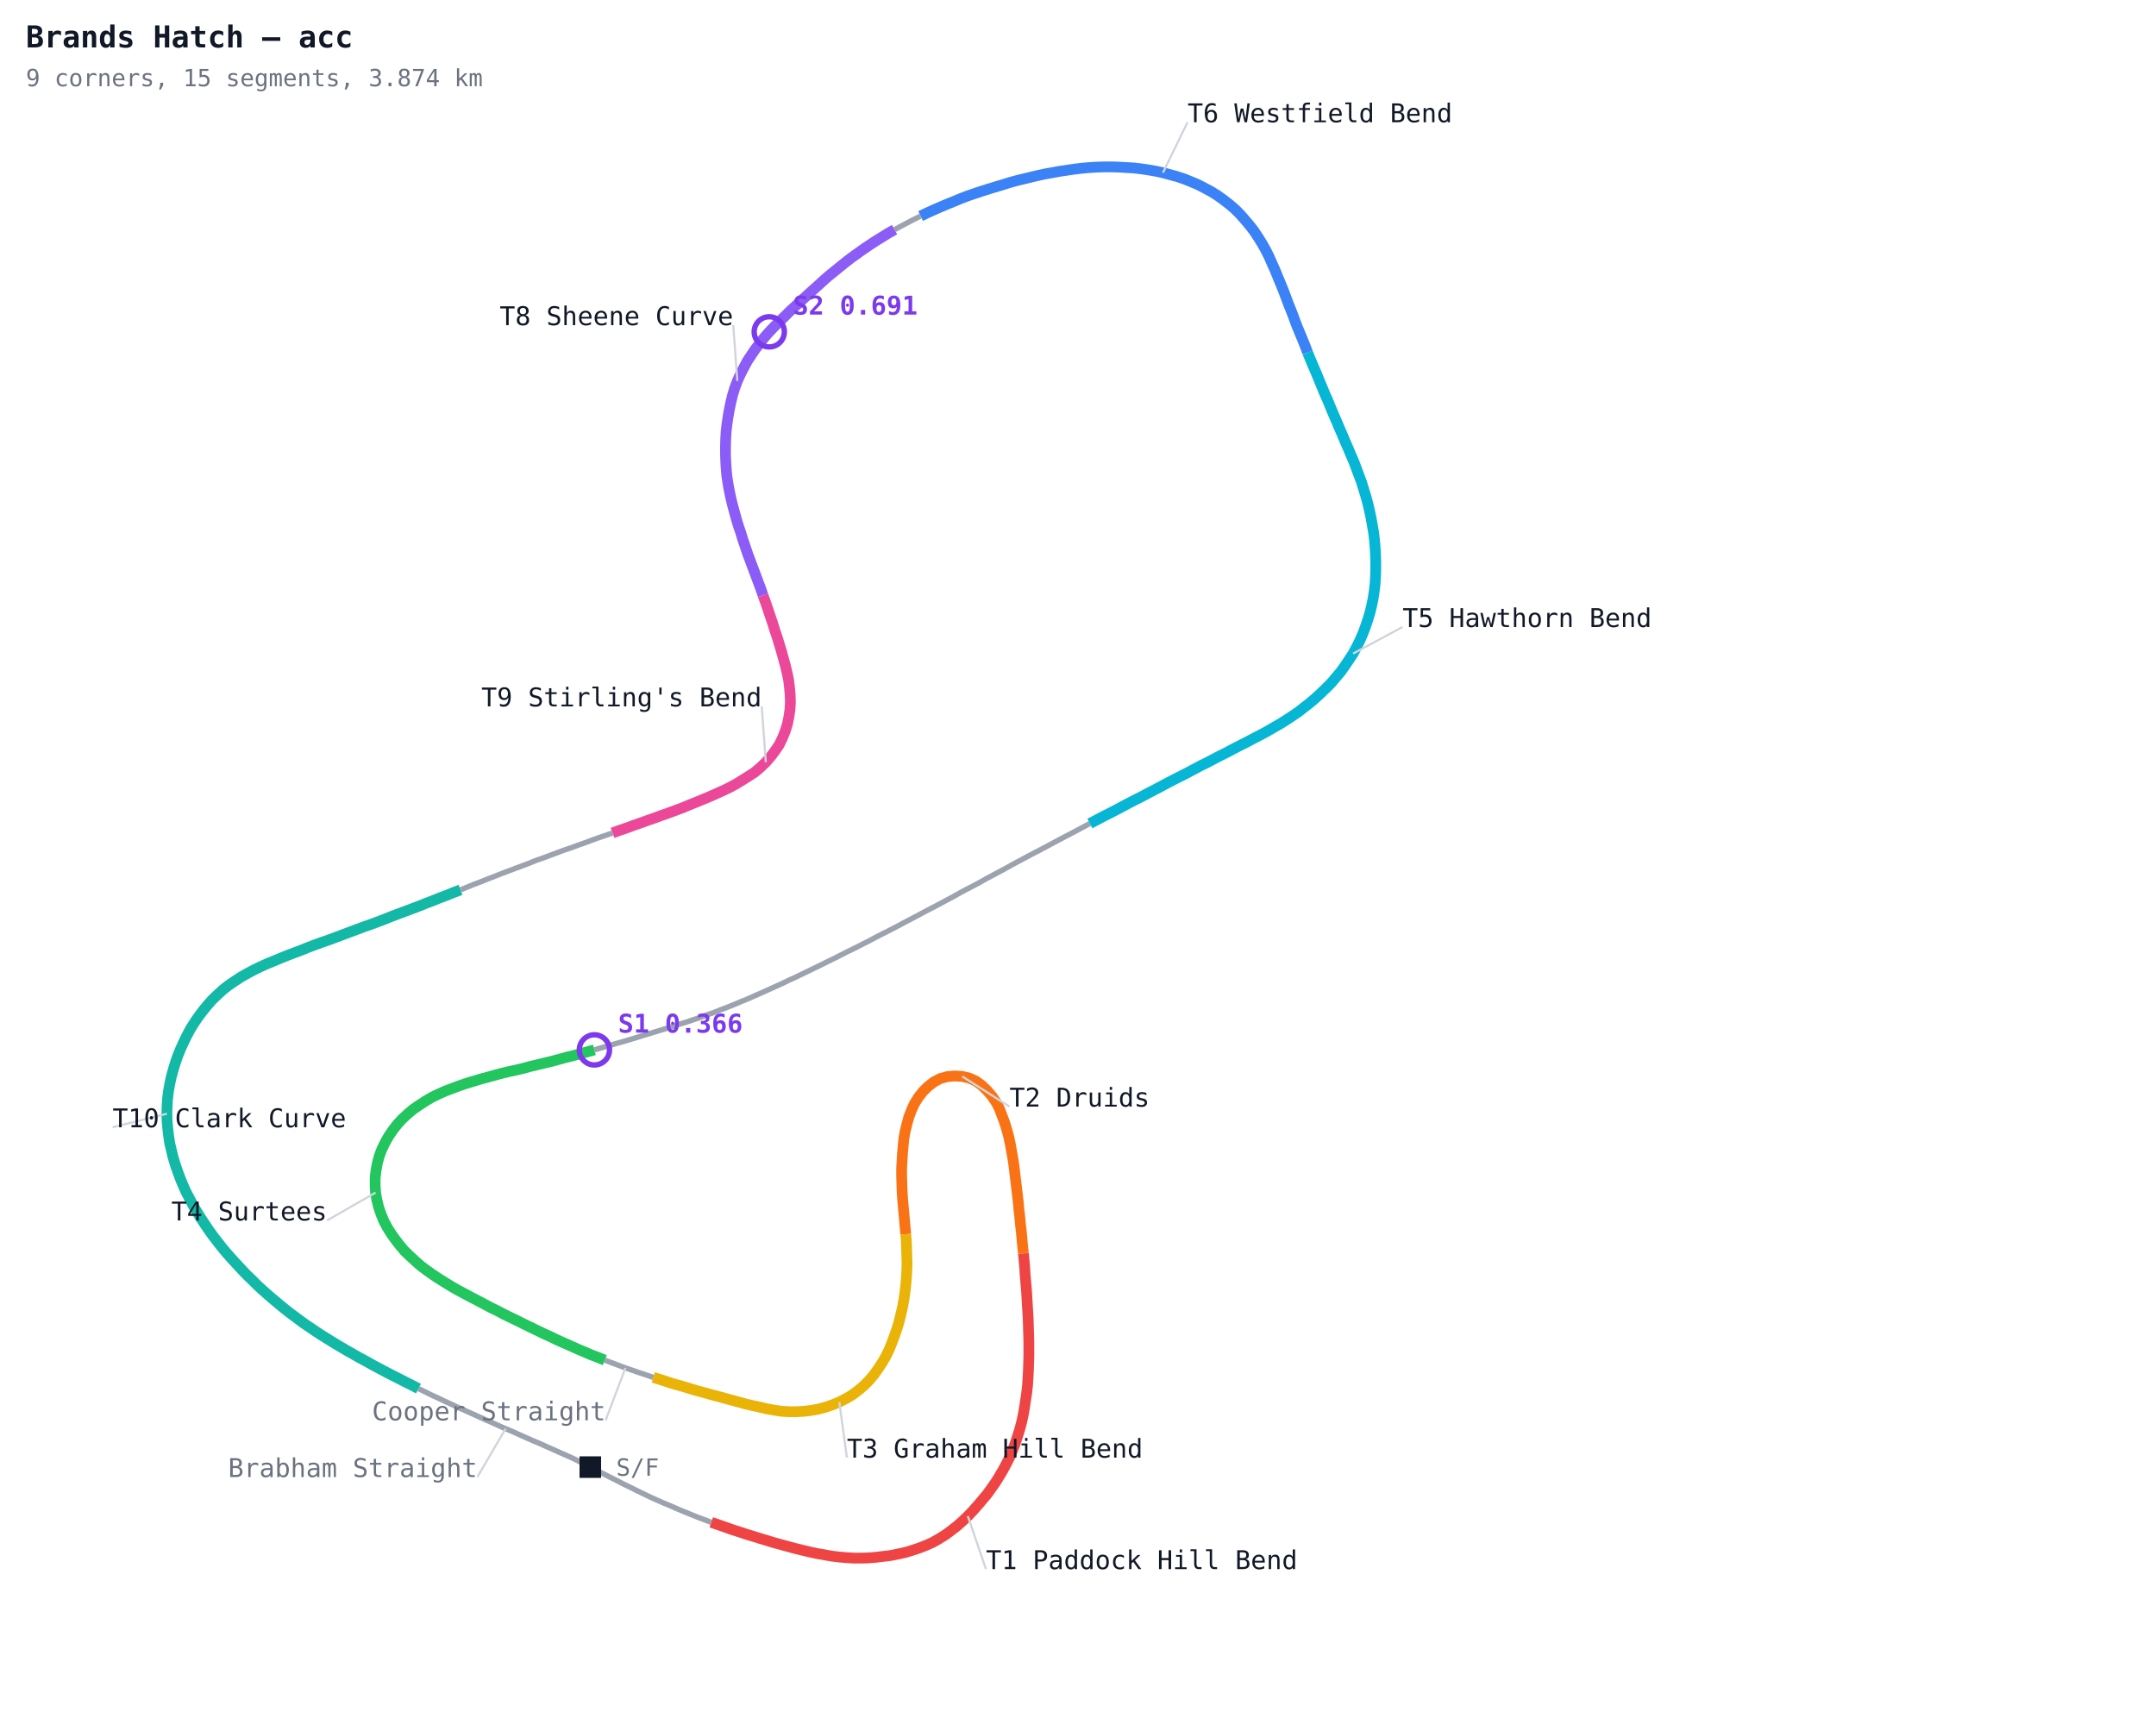
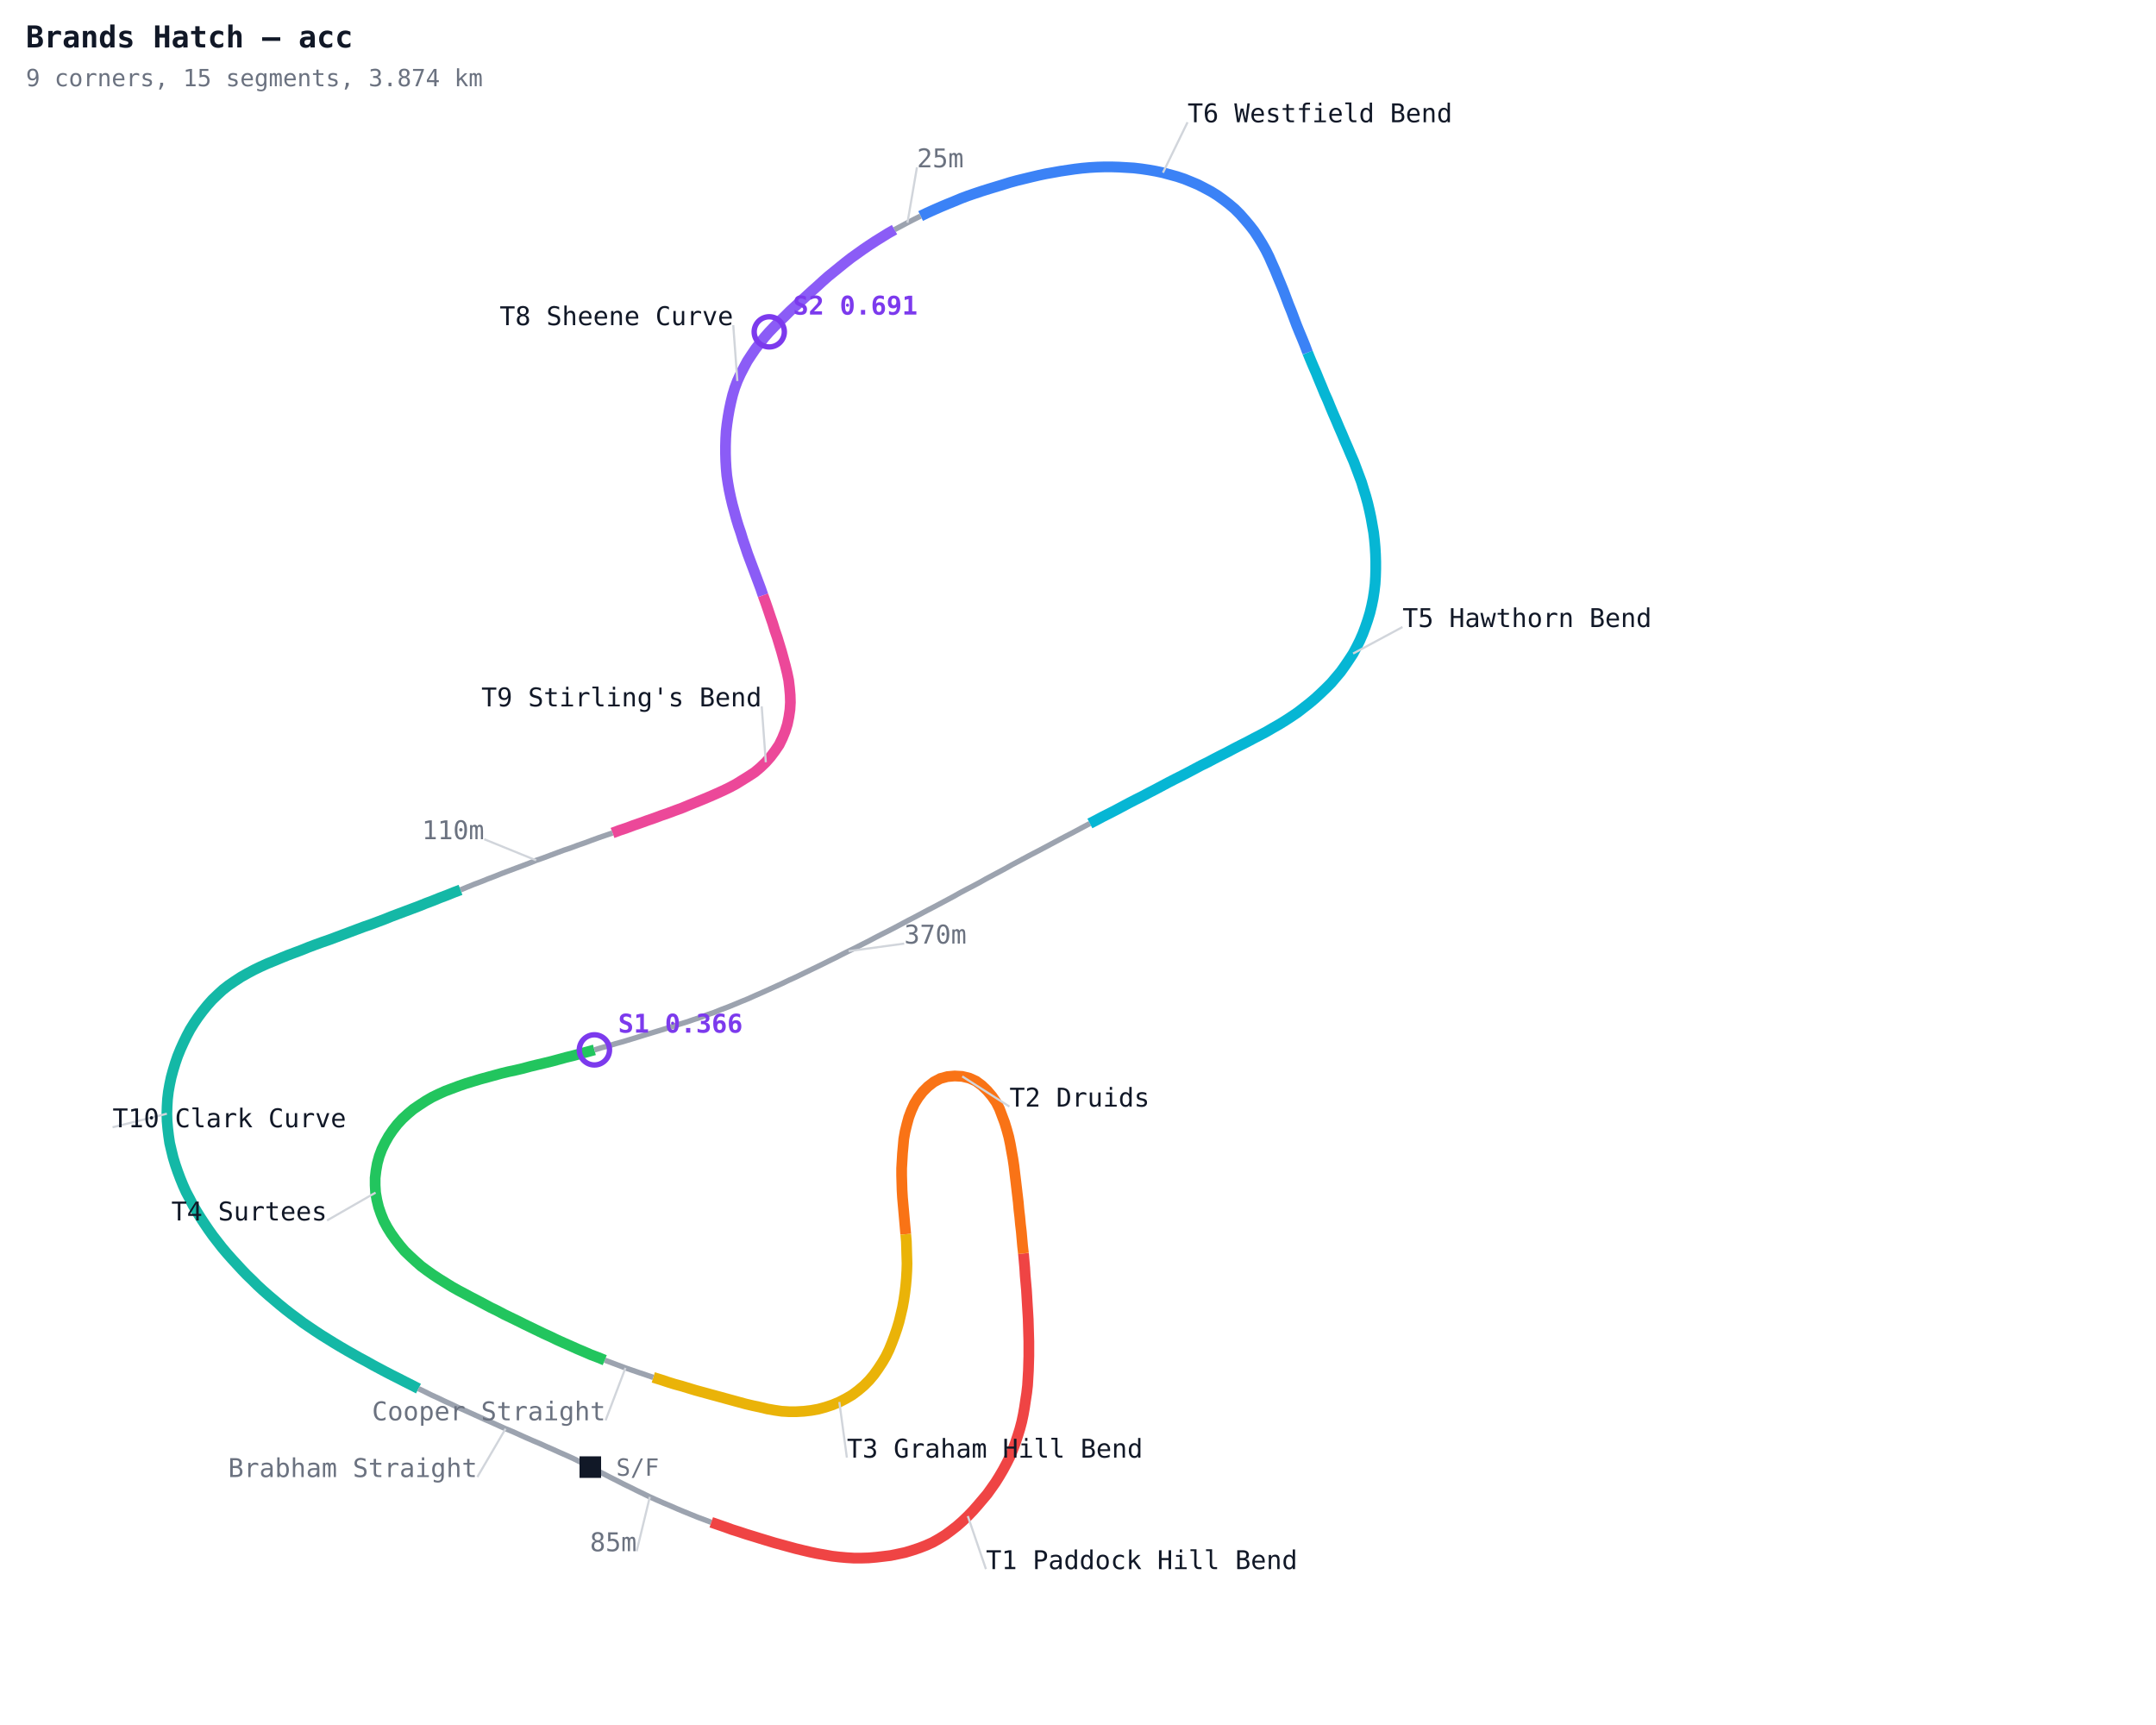
<svg xmlns="http://www.w3.org/2000/svg" width="1000" height="800" viewBox="0 0 1000 800">
  <defs>
    <style>
      .name { font-family: monospace; font-size: 12px; }
      .sector { font-family: monospace; font-size: 12px; fill: #7c3aed; font-weight: bold; }
      .title { font-family: monospace; font-size: 14px; fill: #111827; font-weight: bold; }
      .sub { font-family: monospace; font-size: 11px; fill: #6b7280; }
    </style>
  </defs>
  <rect width="1000" height="800" fill="#ffffff" />
  <polyline fill="none" stroke="#9ca3af" stroke-width="2.5" points="273.8,680.4 276.9,682.0 279.9,683.5 283.0,685.1 286.0,686.6 289.1,688.2 292.2,689.7 295.2,691.2 298.3,692.7 301.4,694.2 304.5,695.6 307.7,697.0 310.8,698.3 314.0,699.7 317.1,701.0 320.3,702.3 323.5,703.6 326.7,704.8 329.9,706.0" />
  <polyline fill="none" stroke="#ef4444" stroke-width="5" points="329.9,706.0 333.1,707.1 336.3,708.2 339.6,709.4 342.8,710.4 346.1,711.5 349.4,712.5 352.6,713.5 355.9,714.5 359.2,715.5 362.5,716.4 365.8,717.3 369.1,718.2 372.4,719.0 375.8,719.8 379.1,720.5 382.5,721.1 385.9,721.7 389.3,722.1 392.7,722.4 396.1,722.6 399.5,722.6 402.9,722.5 406.4,722.2 409.8,721.8 413.1,721.4 416.5,720.7 419.8,720.0 423.1,719.0 426.4,717.9 429.5,716.7 432.6,715.3 435.6,713.6 438.5,711.8 441.2,709.8 443.9,707.7 446.5,705.4 448.9,703.1 451.3,700.6 453.5,698.1 455.7,695.5 457.9,692.9 459.9,690.1 461.8,687.4 463.6,684.5 465.3,681.6 466.9,678.6 468.4,675.6 469.7,672.5 470.9,669.3 472.0,666.0 473.0,662.8 473.9,659.4 474.6,656.1 475.2,652.7 475.7,649.3 476.2,646.0 476.6,642.5 476.8,639.1 477.0,635.7 477.1,632.3 477.2,628.9 477.2,625.5 477.2,622.1 477.1,618.7 477.0,615.2 476.9,611.8 476.7,608.4 476.5,605.1 476.3,601.7 476.1,598.3 475.8,594.9 475.5,591.5 475.3,588.1 475.0,584.7 474.7,581.3" />
  <polyline fill="none" stroke="#f97316" stroke-width="5" points="474.7,581.3 474.3,577.9 474.0,574.5 473.7,571.1 473.3,567.7 473.0,564.4 472.6,561.0 472.3,557.6 471.9,554.2 471.5,550.8 471.1,547.4 470.7,544.1 470.3,540.7 469.8,537.3 469.2,534.0 468.6,530.6 467.9,527.3 467.0,524.0 466.0,520.7 464.8,517.5 463.6,514.3 462.1,511.3 460.1,508.4 457.9,505.8 455.4,503.4 452.7,501.4 449.6,500.0 446.3,499.2 442.8,499.0 439.4,499.3 436.1,500.2 433.1,501.8 430.4,503.9 428.0,506.3 425.9,509.0 424.1,511.9 422.7,515.0 421.5,518.2 420.6,521.5 419.8,524.8 419.2,528.2 418.9,531.6 418.6,534.9 418.4,538.4 418.2,541.8 418.2,545.2 418.3,548.6 418.4,552.0 418.6,555.4 418.9,558.8 419.2,562.2 419.5,565.6 419.8,569.0 420.1,572.4" />
  <polyline fill="none" stroke="#eab308" stroke-width="5" points="420.1,572.4 420.4,575.8 420.5,579.2 420.6,582.6 420.7,586.0 420.6,589.4 420.4,592.8 420.1,596.2 419.7,599.6 419.2,603.0 418.6,606.3 417.8,609.7 417.0,613.0 416.0,616.3 414.9,619.5 413.7,622.7 412.4,625.9 410.9,629.0 409.2,631.9 407.3,634.8 405.3,637.6 403.1,640.2 400.7,642.6 398.1,644.8 395.3,646.9 392.4,648.6 389.3,650.2 386.2,651.5 382.9,652.6 379.6,653.5 376.3,654.1 372.9,654.5 369.4,654.7 366.0,654.7 362.6,654.5 359.2,654.0 355.8,653.4 352.5,652.6 349.2,651.9 345.8,651.1 342.5,650.2 339.2,649.3 335.9,648.4 332.6,647.5 329.3,646.6 326.0,645.7 322.7,644.8 319.4,643.8 316.1,642.8 312.8,641.9 309.6,640.9 306.3,639.8 303.0,638.8" />
  <polyline fill="none" stroke="#9ca3af" stroke-width="2.5" points="303.0,638.8 299.8,637.7 296.5,636.6 293.3,635.5 290.1,634.4 286.9,633.2 283.7,632.0 280.5,630.8" />
  <polyline fill="none" stroke="#22c55e" stroke-width="5" points="280.5,630.8 277.3,629.5 274.1,628.3 270.9,626.9 267.8,625.6 264.7,624.2 261.5,622.8 258.4,621.4 255.3,619.9 252.2,618.5 249.1,617.0 246.0,615.5 242.9,614.0 239.9,612.5 236.8,611.0 233.7,609.5 230.7,607.9 227.6,606.4 224.6,604.8 221.6,603.2 218.5,601.6 215.5,600.0 212.5,598.4 209.5,596.7 206.6,594.9 203.7,593.1 200.8,591.2 198.0,589.2 195.3,587.2 192.7,584.9 190.2,582.6 187.7,580.2 185.5,577.6 183.4,574.9 181.4,572.1 179.6,569.2 178.0,566.2 176.7,563.0 175.6,559.8 174.8,556.5 174.2,553.1 174.0,549.7 174.0,546.3 174.4,542.9 175.0,539.5 175.9,536.2 177.1,533.0 178.6,529.9 180.3,526.9 182.2,524.1 184.3,521.4 186.6,518.9 189.1,516.6 191.7,514.4 194.5,512.5 197.4,510.6 200.3,508.9 203.4,507.4 206.5,506.0 209.7,504.8 212.9,503.6 216.1,502.5 219.4,501.5 222.7,500.5 226.0,499.6 229.3,498.7 232.6,497.8 235.9,497.0 239.2,496.3 242.6,495.5 245.9,494.6 249.2,493.8 252.6,493.0 255.9,492.2 259.2,491.3 262.5,490.4 265.8,489.6 269.1,488.7 272.4,487.8 275.7,486.9" />
  <polyline fill="none" stroke="#9ca3af" stroke-width="2.5" points="275.7,486.9 279.0,485.9 282.3,485.0 285.6,484.0 288.9,483.1 292.2,482.1 295.5,481.1 298.7,480.1 302.0,479.1 305.3,478.1 308.6,477.1 311.8,476.1 315.1,475.0 318.4,474.0 321.6,472.9 324.9,471.8 328.1,470.6 331.3,469.5 334.5,468.2 337.7,467.0 340.9,465.7 344.0,464.4 347.2,463.1 350.3,461.7 353.5,460.3 356.6,458.9 359.7,457.5 362.8,456.1 365.9,454.6 369.0,453.2 372.1,451.7 375.2,450.2 378.3,448.7 381.4,447.2 384.4,445.7 387.5,444.2 390.6,442.6 393.6,441.1 396.7,439.6 399.8,438.0 402.8,436.5 405.8,434.9 408.9,433.3 411.9,431.8 415.0,430.2 418.0,428.6 421.0,427.0 424.1,425.4 427.1,423.8 430.1,422.2 433.2,420.6 436.2,419.0 439.2,417.4 442.2,415.8 445.2,414.1 448.2,412.5 451.3,410.9 454.3,409.3 457.3,407.6 460.3,406.0 463.3,404.4 466.3,402.8 469.3,401.1 472.3,399.5 475.3,397.9 478.3,396.3 481.4,394.7 484.4,393.1 487.4,391.5 490.4,389.9 493.4,388.3 496.5,386.7 499.5,385.1 502.5,383.5 505.5,381.9" />
  <polyline fill="none" stroke="#06b6d4" stroke-width="5" points="505.5,381.9 508.6,380.3 511.6,378.7 514.6,377.2 517.7,375.6 520.7,374.0 523.7,372.4 526.8,370.8 529.8,369.3 532.8,367.7 535.9,366.1 538.9,364.5 541.9,362.9 545.0,361.3 548.0,359.8 551.1,358.2 554.1,356.6 557.1,355.0 560.2,353.5 563.2,351.9 566.3,350.3 569.3,348.8 572.3,347.2 575.4,345.6 578.4,344.1 581.4,342.5 584.5,340.9 587.5,339.3 590.4,337.6 593.4,335.9 596.3,334.1 599.2,332.2 602.0,330.3 604.7,328.2 607.4,326.1 610.0,323.9 612.5,321.6 615.0,319.2 617.4,316.8 619.6,314.2 621.8,311.6 623.8,308.8 625.7,306.0 627.6,303.1 629.2,300.1 630.7,297.1 632.1,293.9 633.3,290.7 634.4,287.5 635.4,284.2 636.2,280.9 636.9,277.5 637.4,274.2 637.8,270.8 638.0,267.4 638.1,263.9 638.1,260.5 638.0,257.1 637.8,253.7 637.5,250.3 637.1,246.9 636.5,243.5 635.9,240.1 635.2,236.8 634.4,233.4 633.5,230.1 632.5,226.9 631.5,223.6 630.3,220.4 629.1,217.2 627.9,214.0 626.5,210.8 625.2,207.7 623.8,204.5 622.5,201.4 621.1,198.2 619.8,195.1 618.4,191.9 617.1,188.8 615.8,185.6 614.4,182.5 613.1,179.3 611.8,176.2 610.5,173.0 609.1,169.8 607.8,166.7 606.5,163.5" />
  <polyline fill="none" stroke="#3b82f6" stroke-width="5" points="606.5,163.5 605.3,160.3 604.0,157.1 602.7,154.0 601.4,150.8 600.2,147.6 599.0,144.4 597.7,141.2 596.5,138.0 595.3,134.8 594.0,131.6 592.7,128.5 591.4,125.3 590.0,122.2 588.6,119.0 587.1,116.0 585.4,113.0 583.6,110.1 581.7,107.2 579.6,104.5 577.4,101.9 575.1,99.3 572.7,96.9 570.1,94.7 567.4,92.6 564.6,90.6 561.7,88.8 558.7,87.2 555.6,85.6 552.5,84.3 549.3,83.0 546.0,81.9 542.7,81.0 539.4,80.1 536.1,79.4 532.7,78.8 529.3,78.3 525.9,77.9 522.5,77.7 519.1,77.5 515.7,77.4 512.2,77.4 508.8,77.5 505.4,77.7 502.0,78.0 498.6,78.4 495.2,78.9 491.8,79.4 488.5,80.0 485.1,80.6 481.8,81.3 478.4,82.1 475.1,82.9 471.8,83.7 468.5,84.6 465.3,85.6 462.0,86.6 458.7,87.6 455.5,88.6 452.2,89.7 449.0,90.8 445.8,92.0 442.7,93.3 439.5,94.6 436.4,95.9 433.2,97.3 430.1,98.7 427.0,100.2" />
  <polyline fill="none" stroke="#9ca3af" stroke-width="2.5" points="427.0,100.2 424.0,101.7 420.9,103.3 417.9,104.9 414.9,106.5" />
  <polyline fill="none" stroke="#8b5cf6" stroke-width="5" points="414.9,106.5 411.9,108.2 409.0,110.0 406.1,111.8 403.2,113.7 400.4,115.6 397.6,117.6 394.8,119.6 392.1,121.7 389.5,123.8 386.8,126.0 384.2,128.1 381.6,130.4 379.1,132.7 376.5,135.0 374.0,137.3 371.5,139.6 369.0,141.9 366.5,144.2 364.1,146.6 361.6,149.0 359.2,151.4 356.8,153.9 354.6,156.4 352.5,159.1 350.4,161.8 348.5,164.6 346.6,167.5 345.0,170.5 343.4,173.6 342.0,176.7 340.8,179.9 339.8,183.2 339.0,186.5 338.3,189.8 337.7,193.2 337.2,196.6 336.8,200.0 336.6,203.4 336.5,206.9 336.5,210.3 336.6,213.7 336.8,217.1 337.1,220.5 337.6,223.9 338.2,227.3 338.9,230.6 339.7,234.0 340.6,237.3 341.5,240.6 342.5,243.9 343.6,247.1 344.6,250.4 345.7,253.6 346.8,256.9 348.0,260.1 349.2,263.3 350.4,266.5 351.6,269.7 352.8,272.9 353.9,276.1" />
  <polyline fill="none" stroke="#ec4899" stroke-width="5" points="353.9,276.1 355.1,279.4 356.2,282.6 357.3,285.9 358.4,289.1 359.4,292.4 360.5,295.6 361.5,298.9 362.5,302.2 363.4,305.5 364.3,308.8 365.1,312.1 365.8,315.5 366.2,318.9 366.5,322.3 366.6,325.7 366.4,329.1 365.9,332.5 365.2,335.9 364.2,339.1 362.9,342.3 361.4,345.4 359.5,348.2 357.4,351.0 355.2,353.5 352.7,355.9 350.1,358.1 347.2,360.0 344.3,361.8 341.4,363.6 338.4,365.2 335.3,366.7 332.2,368.1 329.0,369.5 325.9,370.8 322.7,372.1 319.5,373.4 316.4,374.7 313.1,375.9 309.9,377.1 306.7,378.2 303.5,379.4 300.3,380.5 297.0,381.7 293.8,382.8 290.6,384.0 287.3,385.1 284.1,386.3" />
  <polyline fill="none" stroke="#9ca3af" stroke-width="2.5" points="284.1,386.3 280.9,387.4 277.7,388.5 274.4,389.7 271.2,390.9 268.0,392.0 264.8,393.2 261.5,394.3 258.3,395.5 255.1,396.7 251.9,397.9 248.7,399.0 245.5,400.3 242.3,401.5 239.1,402.7 235.9,403.9 232.7,405.1 229.5,406.4 226.3,407.6 223.1,408.9 219.9,410.1 216.7,411.4 213.6,412.7" />
  <polyline fill="none" stroke="#14b8a6" stroke-width="5" points="213.6,412.7 210.4,413.9 207.2,415.2 204.0,416.4 200.8,417.7 197.6,418.9 194.4,420.2 191.2,421.4 188.0,422.6 184.8,423.8 181.6,425.0 178.4,426.3 175.2,427.5 172.0,428.7 168.8,429.8 165.6,431.0 162.4,432.2 159.2,433.4 156.0,434.6 152.8,435.8 149.6,436.9 146.3,438.1 143.1,439.3 139.9,440.6 136.7,441.8 133.5,443.0 130.3,444.3 127.2,445.6 124.0,446.9 120.9,448.3 117.8,449.8 114.8,451.4 111.8,453.1 108.9,455.0 106.1,456.9 103.4,459.0 100.9,461.3 98.4,463.7 96.1,466.3 94.0,468.9 91.9,471.7 90.0,474.5 88.2,477.4 86.6,480.4 85.1,483.5 83.7,486.6 82.4,489.8 81.3,493.0 80.3,496.3 79.4,499.6 78.7,502.9 78.1,506.3 77.7,509.7 77.5,513.1 77.4,516.5 77.5,519.9 77.8,523.3 78.2,526.7 78.7,530.1 79.5,533.5 80.3,536.8 81.3,540.1 82.4,543.3 83.6,546.5 84.9,549.7 86.3,552.8 87.9,555.8 89.5,558.9 91.2,561.8 93.0,564.7 94.9,567.6 96.8,570.4 98.8,573.2 100.9,575.9 103.0,578.6 105.2,581.2 107.5,583.8 109.8,586.3 112.1,588.8 114.5,591.3 117.0,593.7 119.4,596.1 121.9,598.4 124.5,600.7 127.1,602.9 129.7,605.1 132.4,607.3 135.1,609.4 137.8,611.4 140.6,613.5 143.4,615.4 146.2,617.3 149.1,619.2 152.0,621.0 154.9,622.8 157.9,624.6 160.8,626.3 163.8,628.0 166.8,629.7 169.8,631.3 172.8,633.0 175.8,634.6 178.8,636.2 181.9,637.8 184.9,639.3 188.0,640.9 191.0,642.4 194.1,644.0" />
  <polyline fill="none" stroke="#9ca3af" stroke-width="2.5" points="194.1,644.0 197.2,645.5 200.2,647.0 203.3,648.4 206.4,649.9 209.5,651.3 212.6,652.8 215.8,654.2 218.9,655.6 222.0,657.0 225.1,658.4 228.3,659.8 231.4,661.2 234.5,662.6 237.7,663.9 240.8,665.3 243.9,666.7 247.1,668.1 250.2,669.4 253.3,670.8 256.5,672.2 259.6,673.6 262.8,675.0 265.9,676.4 268.9,677.9 272.0,679.5" />
+   <line x1="301.4" y1="694.2" x2="295.3" y2="719.4" stroke="#d1d5db" stroke-width="1" />
+   <text x="295.3" y="719.4" text-anchor="end" class="name" fill="#6b7280">85m</text>
  <line x1="448.9" y1="703.1" x2="457.3" y2="727.7" stroke="#d1d5db" stroke-width="1" />
  <text x="457.3" y="727.7" text-anchor="start" class="name" fill="#111827">T1 Paddock Hill Bend</text>
  <line x1="446.3" y1="499.2" x2="468.2" y2="513.2" stroke="#d1d5db" stroke-width="1" />
  <text x="468.2" y="513.2" text-anchor="start" class="name" fill="#111827">T2 Druids</text>
  <line x1="389.3" y1="650.2" x2="392.8" y2="676.0" stroke="#d1d5db" stroke-width="1" />
  <text x="392.8" y="676.0" text-anchor="start" class="name" fill="#111827">T3 Graham Hill Bend</text>
  <line x1="290.1" y1="634.4" x2="280.9" y2="658.7" stroke="#d1d5db" stroke-width="1" />
  <text x="280.9" y="658.7" text-anchor="end" class="name" fill="#6b7280">Cooper Straight</text>
  <line x1="174.2" y1="553.1" x2="151.7" y2="566.0" stroke="#d1d5db" stroke-width="1" />
  <text x="151.7" y="566.0" text-anchor="end" class="name" fill="#111827">T4 Surtees</text>
+   <line x1="393.6" y1="441.1" x2="419.4" y2="437.6" stroke="#d1d5db" stroke-width="1" />
+   <text x="419.4" y="437.6" text-anchor="start" class="name" fill="#6b7280">370m</text>
  <line x1="627.6" y1="303.1" x2="650.5" y2="290.8" stroke="#d1d5db" stroke-width="1" />
  <text x="650.5" y="290.8" text-anchor="start" class="name" fill="#111827">T5 Hawthorn Bend</text>
  <line x1="539.4" y1="80.1" x2="550.8" y2="56.7" stroke="#d1d5db" stroke-width="1" />
  <text x="550.8" y="56.7" text-anchor="start" class="name" fill="#111827">T6 Westfield Bend</text>
+   <line x1="420.9" y1="103.3" x2="425.3" y2="77.6" stroke="#d1d5db" stroke-width="1" />
+   <text x="425.3" y="77.6" text-anchor="start" class="name" fill="#6b7280">25m</text>
  <line x1="342.0" y1="176.7" x2="340.1" y2="150.8" stroke="#d1d5db" stroke-width="1" />
  <text x="340.1" y="150.8" text-anchor="end" class="name" fill="#111827">T8 Sheene Curve</text>
  <line x1="355.2" y1="353.5" x2="353.3" y2="327.6" stroke="#d1d5db" stroke-width="1" />
  <text x="353.3" y="327.6" text-anchor="end" class="name" fill="#111827">T9 Stirling's Bend</text>
+   <line x1="248.7" y1="399.0" x2="224.6" y2="389.2" stroke="#d1d5db" stroke-width="1" />
+   <text x="224.6" y="389.2" text-anchor="end" class="name" fill="#6b7280">110m</text>
  <line x1="77.4" y1="516.5" x2="52.2" y2="522.8" stroke="#d1d5db" stroke-width="1" />
  <text x="52.2" y="522.8" text-anchor="start" class="name" fill="#111827">T10 Clark Curve</text>
  <line x1="234.5" y1="662.6" x2="221.4" y2="685.0" stroke="#d1d5db" stroke-width="1" />
  <text x="221.4" y="685.0" text-anchor="end" class="name" fill="#6b7280">Brabham Straight</text>
  <circle cx="275.7" cy="486.9" r="7" fill="none" stroke="#7c3aed" stroke-width="2.5" />
  <text x="286.7" y="478.9" class="sector">S1 0.366</text>
  <circle cx="356.8" cy="153.9" r="7" fill="none" stroke="#7c3aed" stroke-width="2.5" />
  <text x="367.8" y="145.9" class="sector">S2 0.691</text>
  <rect x="268.8" y="675.4" width="10" height="10" fill="#111827" />
  <text x="285.8" y="684.4" class="sub">S/F</text>
  <text class="title" x="12" y="22">Brands Hatch — acc</text>
  <text class="sub" x="12" y="40">9 corners, 15 segments, 3.874 km</text>
</svg>
